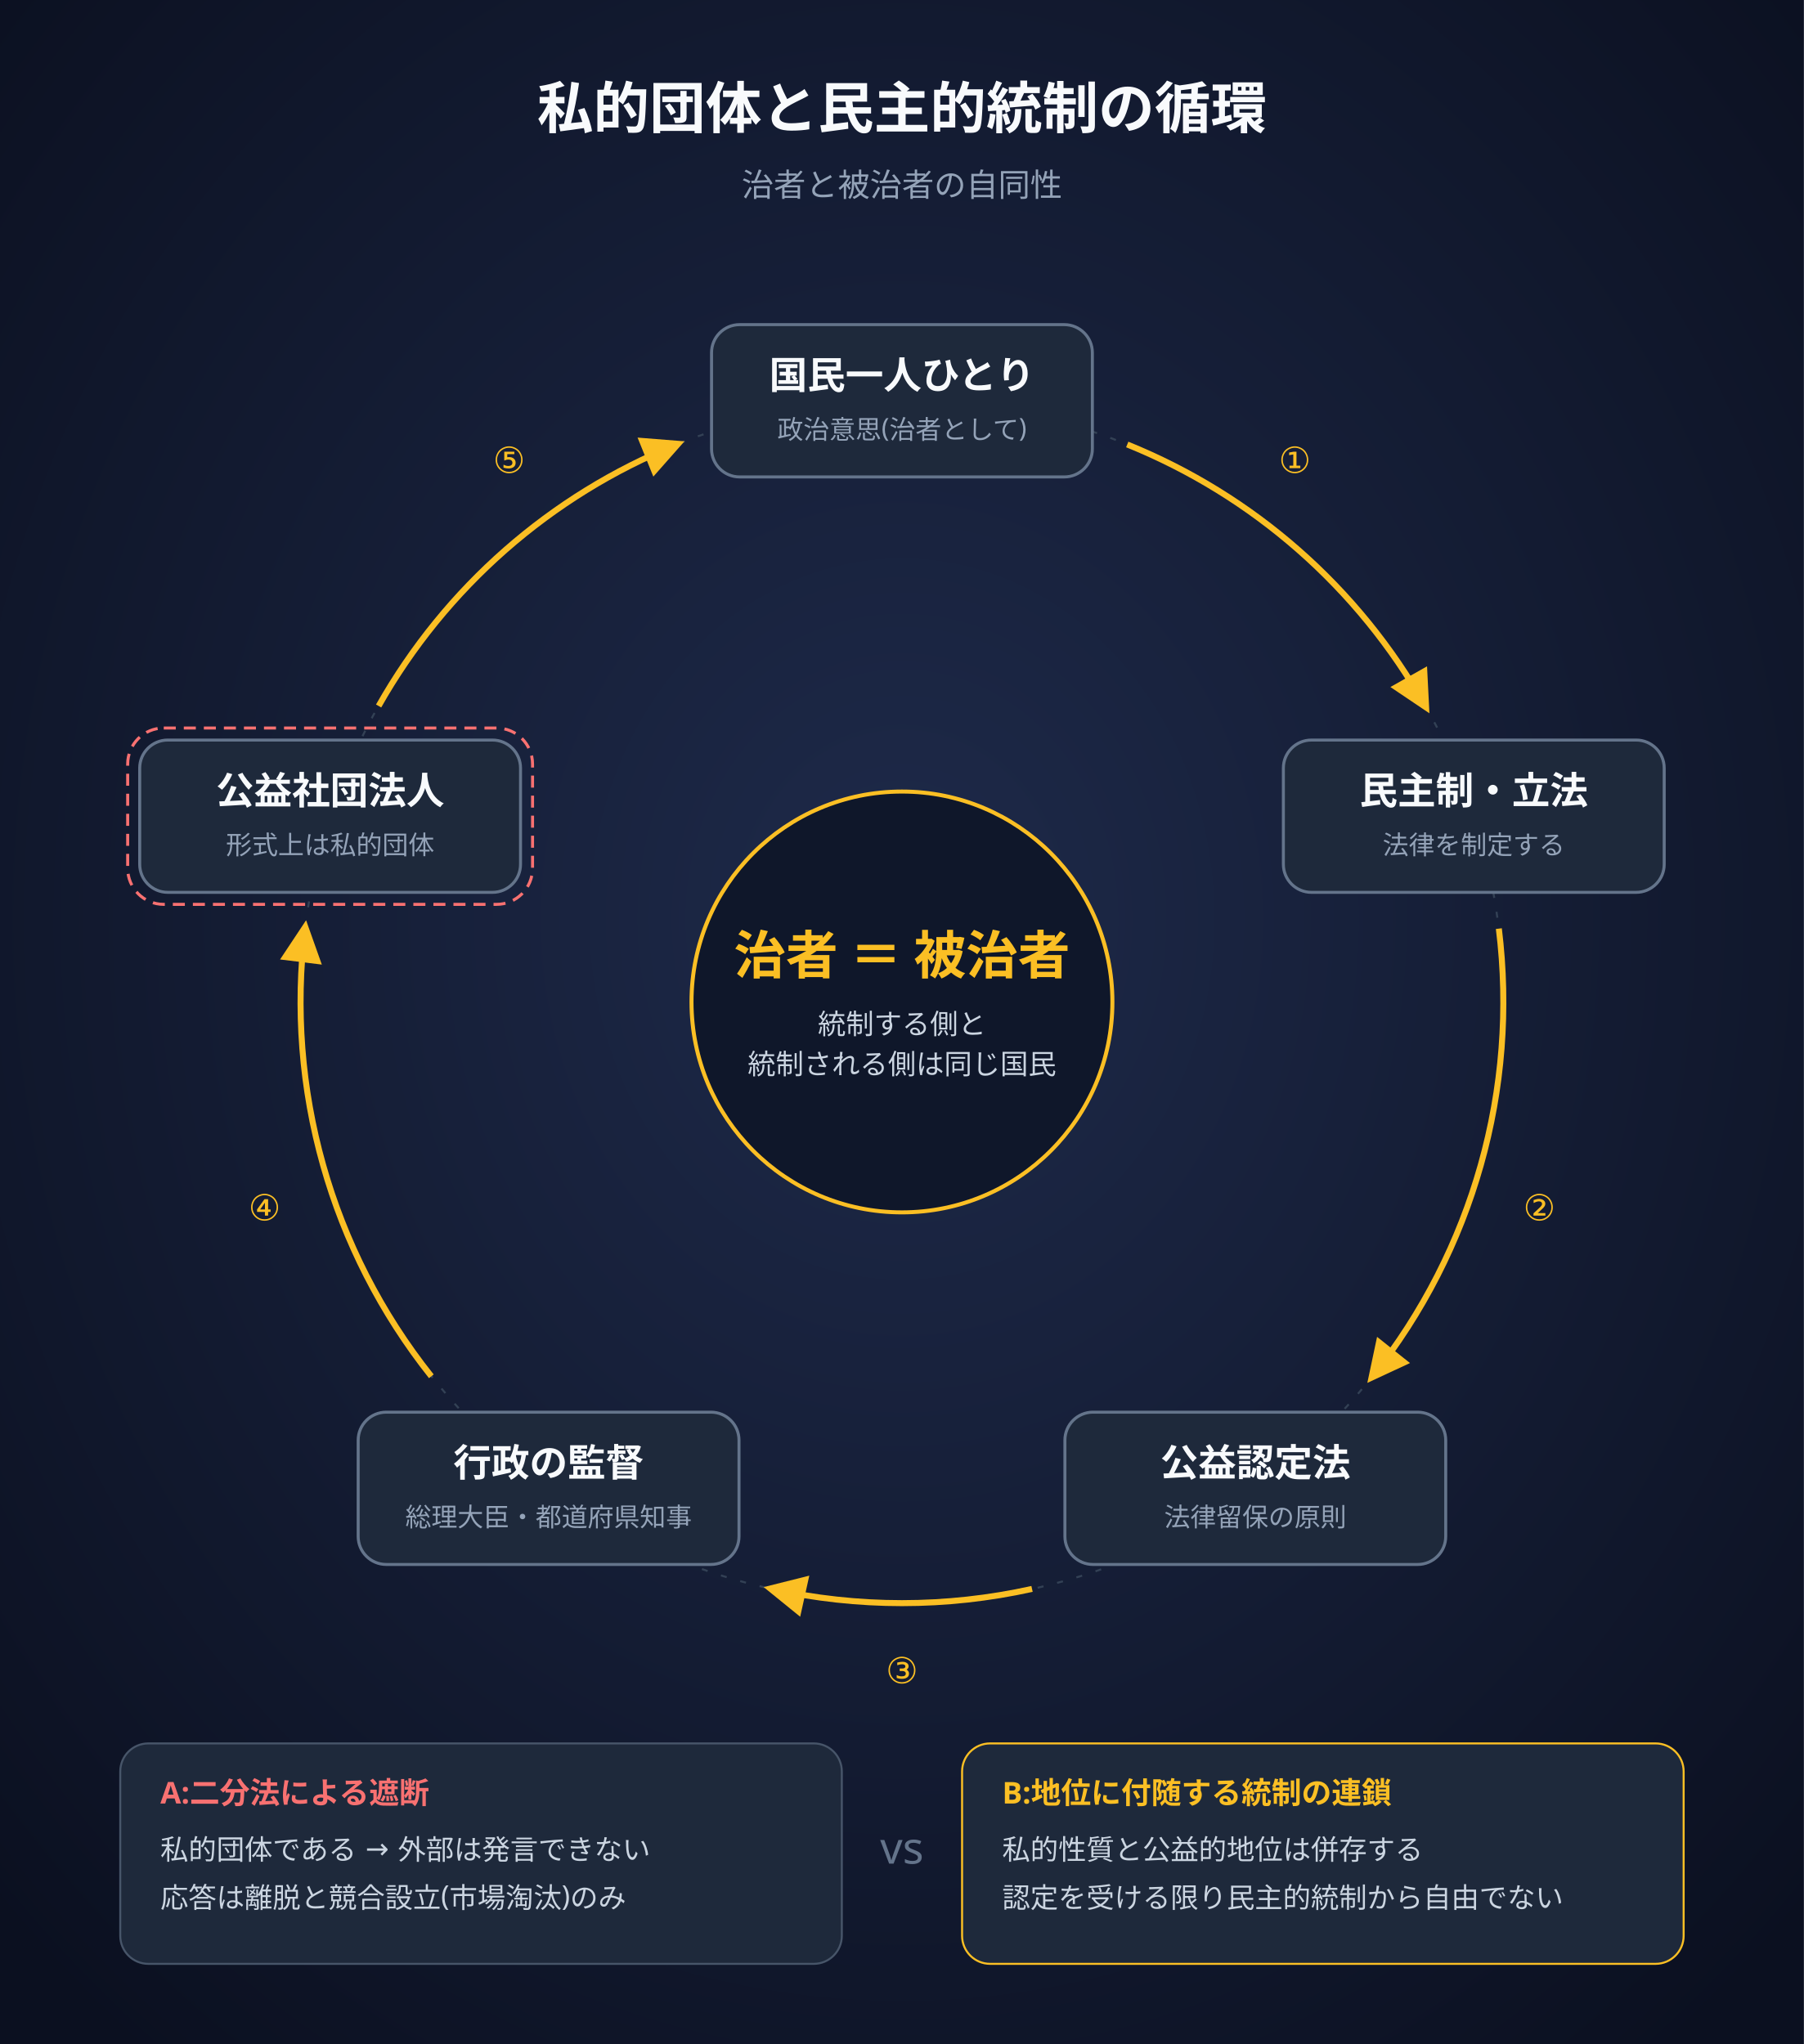
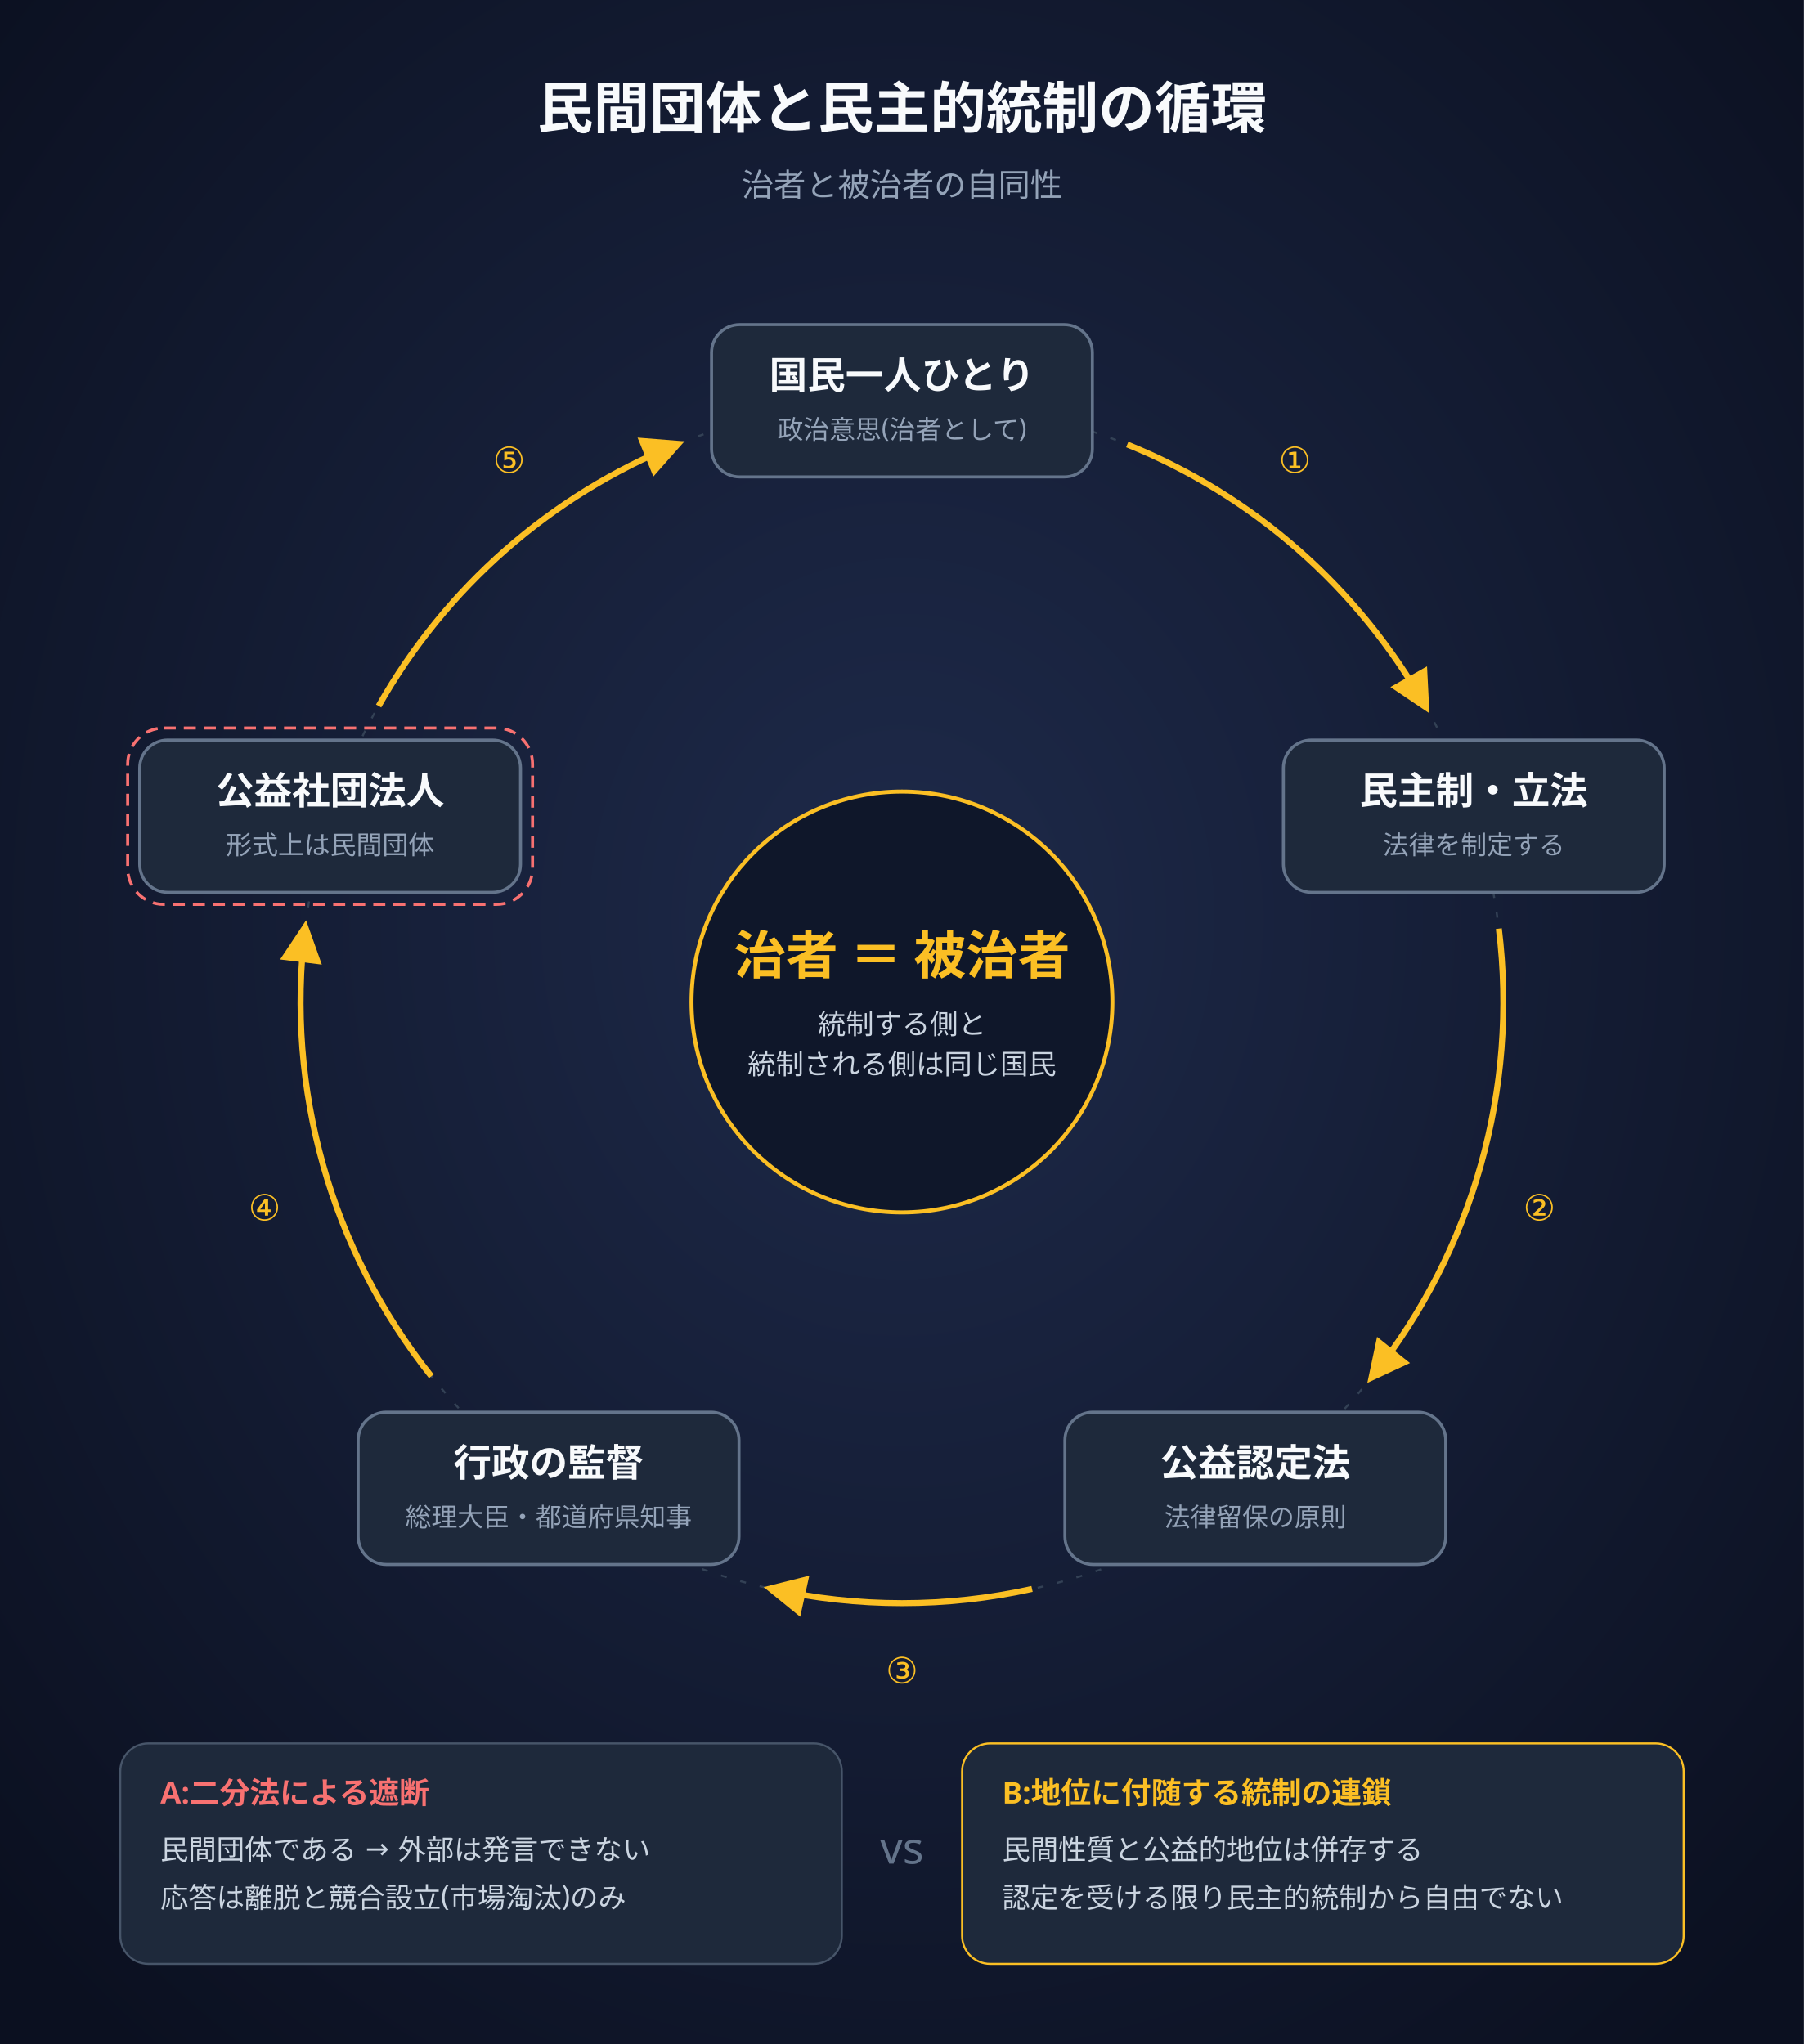
- <svg xmlns="http://www.w3.org/2000/svg" viewBox="0 0 900 1020" width="900" height="1020" role="img" aria-label="治者と被治者の自同性:私的団体と民主的統制の循環図">
+ <svg xmlns="http://www.w3.org/2000/svg" viewBox="0 0 900 1020" width="900" height="1020" role="img" aria-label="治者と被治者の自同性:民間団体と民主的統制の循環図">
  <defs>
    <marker id="ar" viewBox="0 0 10 10" refX="8" refY="5" markerWidth="7" markerHeight="7" orient="auto-start-reverse">
      <path d="M0,0L10,5L0,10z" fill="#fbbf24" />
    </marker>
    <radialGradient id="bg" cx="50%" cy="45%" r="70%">
      <stop offset="0" stop-color="#1e2a4a" />
      <stop offset="1" stop-color="#0b1020" />
    </radialGradient>
  </defs>
  <rect width="900" height="1020" fill="url(#bg)" />
-   <text x="450" y="64" text-anchor="middle" font-size="28" font-weight="700" fill="#f8fafc" font-family="Hiragino Sans, Yu Gothic, Meiryo, Noto Sans JP, sans-serif">私的団体と民主的統制の循環</text>
+   <text x="450" y="64" text-anchor="middle" font-size="28" font-weight="700" fill="#f8fafc" font-family="Hiragino Sans, Yu Gothic, Meiryo, Noto Sans JP, sans-serif">民間団体と民主的統制の循環</text>
  <text x="450" y="98" text-anchor="middle" font-size="16" fill="#94a3b8" font-family="Hiragino Sans, Yu Gothic, Meiryo, Noto Sans JP, sans-serif">治者と被治者の自同性</text>
  <circle cx="450" cy="500" r="300" fill="none" stroke="#334155" stroke-dasharray="3 7" />
  <path d="M562.4,221.8 A300,300 0 0 1 711.1,352.3" fill="none" stroke="#fbbf24" stroke-width="3" marker-end="url(#ar)" />
  <path d="M747.8,463.4 A300,300 0 0 1 684.8,686.8" fill="none" stroke="#fbbf24" stroke-width="3" marker-end="url(#ar)" />
  <path d="M514.9,792.9 A300,300 0 0 1 385.1,792.9" fill="none" stroke="#fbbf24" stroke-width="3" marker-end="url(#ar)" />
  <path d="M215.2,686.8 A300,300 0 0 1 152.2,463.4" fill="none" stroke="#fbbf24" stroke-width="3" marker-end="url(#ar)" />
  <path d="M188.9,352.3 A300,300 0 0 1 337.6,221.8" fill="none" stroke="#fbbf24" stroke-width="3" marker-end="url(#ar)" />
  <text x="646" y="236" text-anchor="middle" font-size="18" fill="#fbbf24" font-family="Hiragino Sans, Yu Gothic, Meiryo, Noto Sans JP, sans-serif">①</text>
  <text x="768" y="609" text-anchor="middle" font-size="18" fill="#fbbf24" font-family="Hiragino Sans, Yu Gothic, Meiryo, Noto Sans JP, sans-serif">②</text>
  <text x="450" y="840" text-anchor="middle" font-size="18" fill="#fbbf24" font-family="Hiragino Sans, Yu Gothic, Meiryo, Noto Sans JP, sans-serif">③</text>
  <text x="132" y="609" text-anchor="middle" font-size="18" fill="#fbbf24" font-family="Hiragino Sans, Yu Gothic, Meiryo, Noto Sans JP, sans-serif">④</text>
  <text x="254" y="236" text-anchor="middle" font-size="18" fill="#fbbf24" font-family="Hiragino Sans, Yu Gothic, Meiryo, Noto Sans JP, sans-serif">⑤</text>
  <rect x="355.0" y="162.0" width="190" height="76" rx="14" fill="#1e293b" stroke="#64748b" stroke-width="1.5" />
  <text x="450.0" y="194.0" text-anchor="middle" font-size="19" font-weight="700" fill="#f8fafc" font-family="Hiragino Sans, Yu Gothic, Meiryo, Noto Sans JP, sans-serif">国民一人ひとり</text>
  <text x="450.0" y="219.0" text-anchor="middle" font-size="13" fill="#94a3b8" font-family="Hiragino Sans, Yu Gothic, Meiryo, Noto Sans JP, sans-serif">政治意思(治者として)</text>
  <rect x="640.3" y="369.3" width="190" height="76" rx="14" fill="#1e293b" stroke="#64748b" stroke-width="1.5" />
  <text x="735.3" y="401.3" text-anchor="middle" font-size="19" font-weight="700" fill="#f8fafc" font-family="Hiragino Sans, Yu Gothic, Meiryo, Noto Sans JP, sans-serif">民主制・立法</text>
  <text x="735.3" y="426.3" text-anchor="middle" font-size="13" fill="#94a3b8" font-family="Hiragino Sans, Yu Gothic, Meiryo, Noto Sans JP, sans-serif">法律を制定する</text>
  <rect x="531.3" y="704.7" width="190" height="76" rx="14" fill="#1e293b" stroke="#64748b" stroke-width="1.5" />
  <text x="626.3" y="736.7" text-anchor="middle" font-size="19" font-weight="700" fill="#f8fafc" font-family="Hiragino Sans, Yu Gothic, Meiryo, Noto Sans JP, sans-serif">公益認定法</text>
  <text x="626.3" y="761.7" text-anchor="middle" font-size="13" fill="#94a3b8" font-family="Hiragino Sans, Yu Gothic, Meiryo, Noto Sans JP, sans-serif">法律留保の原則</text>
  <rect x="178.7" y="704.7" width="190" height="76" rx="14" fill="#1e293b" stroke="#64748b" stroke-width="1.5" />
  <text x="273.7" y="736.7" text-anchor="middle" font-size="19" font-weight="700" fill="#f8fafc" font-family="Hiragino Sans, Yu Gothic, Meiryo, Noto Sans JP, sans-serif">行政の監督</text>
  <text x="273.7" y="761.7" text-anchor="middle" font-size="13" fill="#94a3b8" font-family="Hiragino Sans, Yu Gothic, Meiryo, Noto Sans JP, sans-serif">総理大臣・都道府県知事</text>
  <rect x="69.7" y="369.3" width="190" height="76" rx="14" fill="#1e293b" stroke="#64748b" stroke-width="1.5" />
  <text x="164.7" y="401.3" text-anchor="middle" font-size="19" font-weight="700" fill="#f8fafc" font-family="Hiragino Sans, Yu Gothic, Meiryo, Noto Sans JP, sans-serif">公益社団法人</text>
-   <text x="164.7" y="426.3" text-anchor="middle" font-size="13" fill="#94a3b8" font-family="Hiragino Sans, Yu Gothic, Meiryo, Noto Sans JP, sans-serif">形式上は私的団体</text>
+   <text x="164.7" y="426.3" text-anchor="middle" font-size="13" fill="#94a3b8" font-family="Hiragino Sans, Yu Gothic, Meiryo, Noto Sans JP, sans-serif">形式上は民間団体</text>
  <rect x="63.7" y="363.3" width="202" height="88" rx="18" fill="none" stroke="#f87171" stroke-width="1.5" stroke-dasharray="6 4" />
  <circle cx="450" cy="500" r="105" fill="#0f172a" stroke="#fbbf24" stroke-width="2" />
  <text x="450" y="486" text-anchor="middle" font-size="26" font-weight="700" fill="#fbbf24" font-family="Hiragino Sans, Yu Gothic, Meiryo, Noto Sans JP, sans-serif">治者 ＝ 被治者</text>
  <text x="450" y="516" text-anchor="middle" font-size="14" fill="#cbd5e1" font-family="Hiragino Sans, Yu Gothic, Meiryo, Noto Sans JP, sans-serif">統制する側と</text>
  <text x="450" y="536" text-anchor="middle" font-size="14" fill="#cbd5e1" font-family="Hiragino Sans, Yu Gothic, Meiryo, Noto Sans JP, sans-serif">統制される側は同じ国民</text>
  <rect x="60" y="870" width="360" height="110" rx="14" fill="#1e293b" stroke="#475569" />
  <text x="80" y="900" font-size="15" font-weight="700" fill="#f87171" font-family="Hiragino Sans, Yu Gothic, Meiryo, Noto Sans JP, sans-serif">A:二分法による遮断</text>
-   <text x="80" y="928" font-size="14" fill="#cbd5e1" font-family="Hiragino Sans, Yu Gothic, Meiryo, Noto Sans JP, sans-serif">私的団体である → 外部は発言できない</text>
+   <text x="80" y="928" font-size="14" fill="#cbd5e1" font-family="Hiragino Sans, Yu Gothic, Meiryo, Noto Sans JP, sans-serif">民間団体である → 外部は発言できない</text>
  <text x="80" y="952" font-size="14" fill="#cbd5e1" font-family="Hiragino Sans, Yu Gothic, Meiryo, Noto Sans JP, sans-serif">応答は離脱と競合設立(市場淘汰)のみ</text>
  <rect x="480" y="870" width="360" height="110" rx="14" fill="#1e293b" stroke="#fbbf24" />
  <text x="500" y="900" font-size="15" font-weight="700" fill="#fbbf24" font-family="Hiragino Sans, Yu Gothic, Meiryo, Noto Sans JP, sans-serif">B:地位に付随する統制の連鎖</text>
-   <text x="500" y="928" font-size="14" fill="#cbd5e1" font-family="Hiragino Sans, Yu Gothic, Meiryo, Noto Sans JP, sans-serif">私的性質と公益的地位は併存する</text>
+   <text x="500" y="928" font-size="14" fill="#cbd5e1" font-family="Hiragino Sans, Yu Gothic, Meiryo, Noto Sans JP, sans-serif">民間性質と公益的地位は併存する</text>
  <text x="500" y="952" font-size="14" fill="#cbd5e1" font-family="Hiragino Sans, Yu Gothic, Meiryo, Noto Sans JP, sans-serif">認定を受ける限り民主的統制から自由でない</text>
  <text x="450" y="930" text-anchor="middle" font-size="22" fill="#64748b" font-family="Hiragino Sans, Yu Gothic, Meiryo, Noto Sans JP, sans-serif">vs</text>
</svg>
